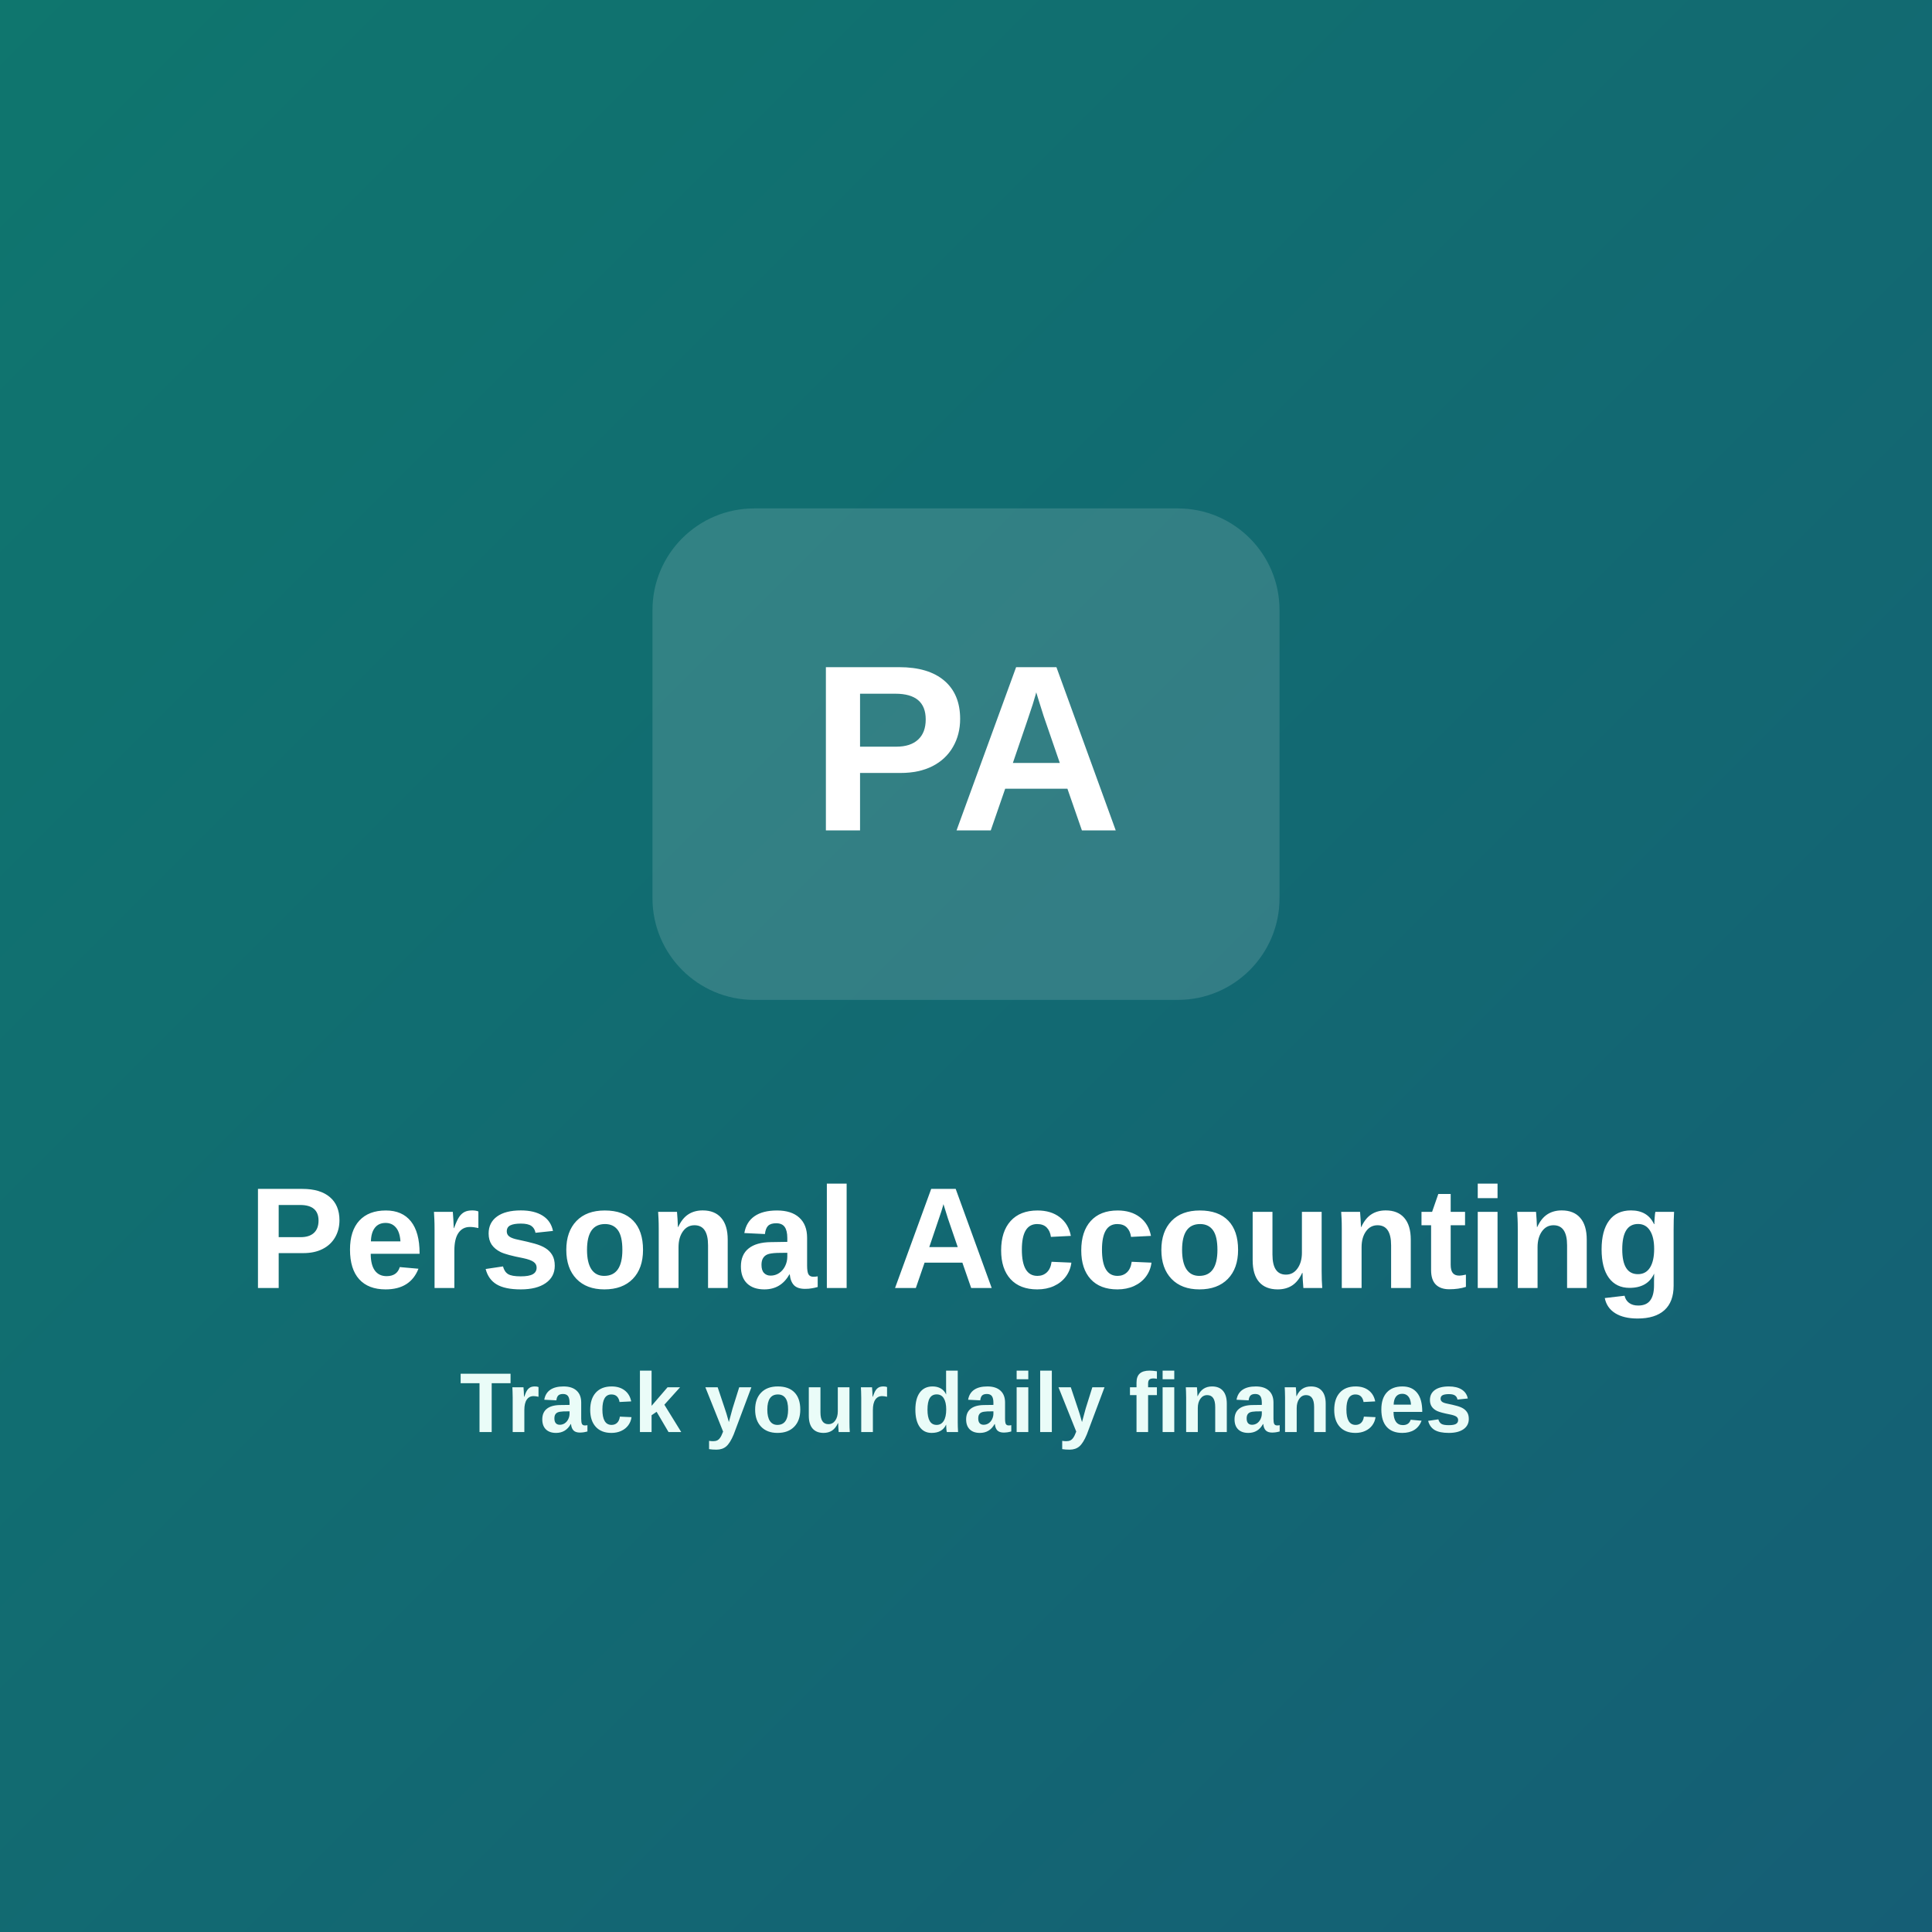
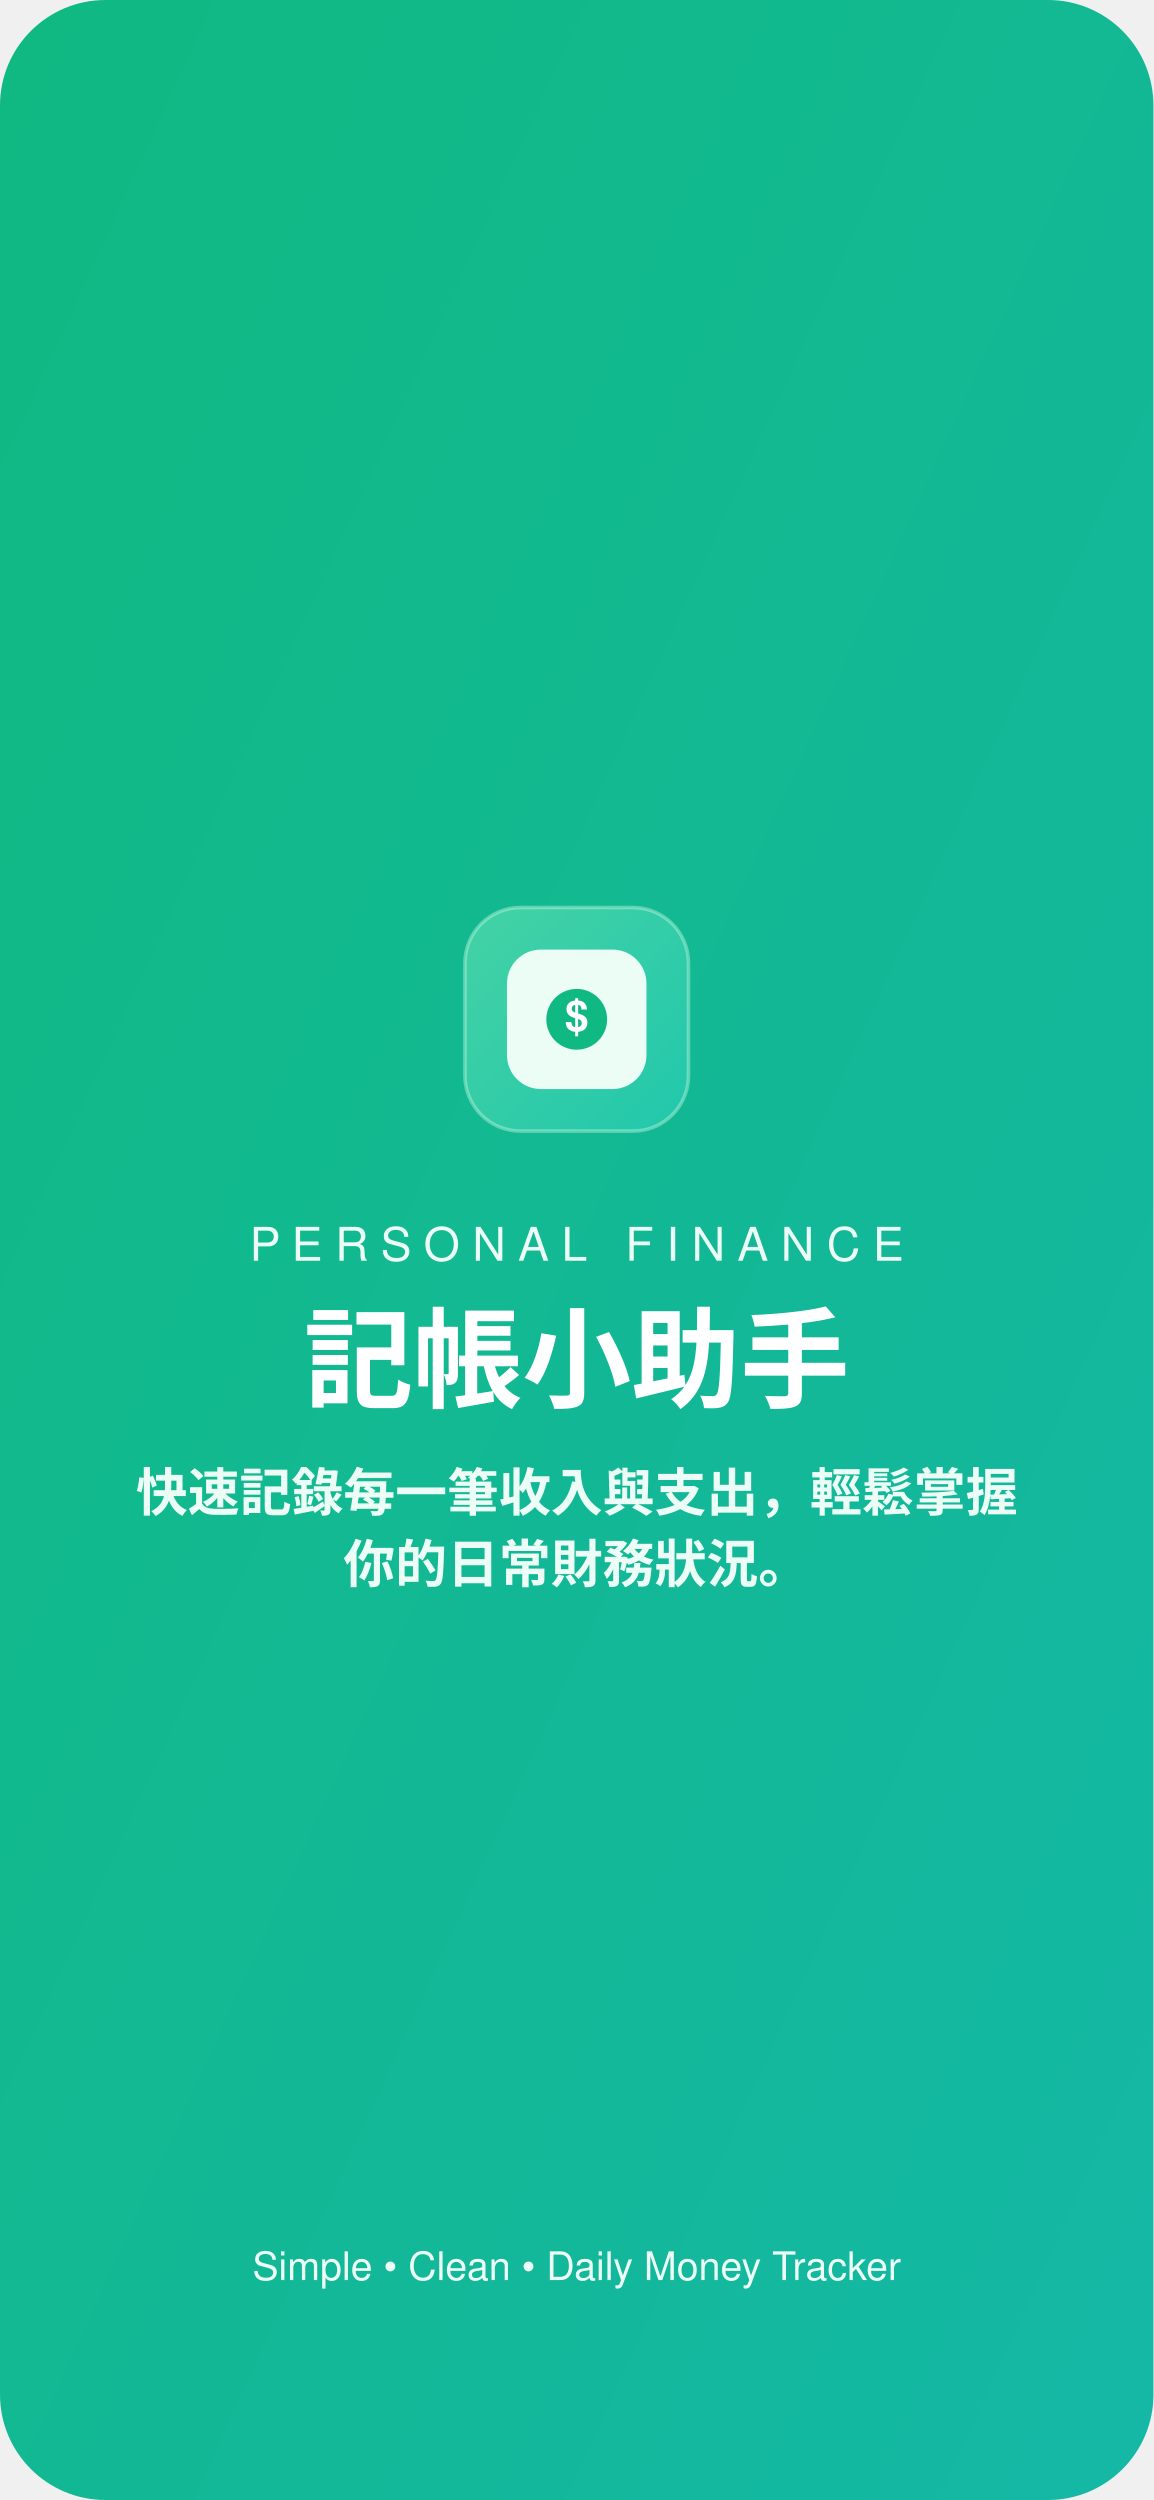
- <svg xmlns="http://www.w3.org/2000/svg" width="456" height="456" viewBox="0 0 456 456" version="1.1">
+ <svg xmlns="http://www.w3.org/2000/svg" width="1290" height="2796" viewBox="0 0 1290 2796" version="1.1">
  <defs>
    <linearGradient id="bg" x1="0%" y1="0%" x2="100%" y2="100%">
-       <stop offset="0%" stop-color="#0F766E" />
-       <stop offset="100%" stop-color="#155E75" />
+       <stop offset="0%" stop-color="#10B981" />
+       <stop offset="100%" stop-color="#14B8A6" />
+     </linearGradient>
+     <linearGradient id="badge" x1="0%" y1="0%" x2="100%" y2="100%">
+       <stop offset="0%" stop-color="#6EE7B7" stop-opacity="0.55" />
+       <stop offset="100%" stop-color="#2DD4BF" stop-opacity="0.55" />
    </linearGradient>
  </defs>
-   <rect x="0" y="0" width="456" height="456" fill="url(#bg)" />
-   <rect x="154" y="120" width="148" height="116" rx="24" fill="#FFFFFF" fill-opacity="0.14" />
-   <text x="228" y="196" text-anchor="middle" font-family="Arial, Helvetica, sans-serif" font-size="56" font-weight="700" fill="#FFFFFF">PA</text>
-   <text x="228" y="304" text-anchor="middle" font-family="Arial, Helvetica, sans-serif" font-size="34" font-weight="700" fill="#FFFFFF">Personal Accounting</text>
-   <text x="228" y="338" text-anchor="middle" font-family="Arial, Helvetica, sans-serif" font-size="20" font-weight="600" fill="#EAFCF8">Track your daily finances</text>
+   <rect x="0" y="0" width="1290" height="2796" rx="118" fill="url(#bg)" />
+   <g transform="translate(645, 1140)">
+     <rect x="-125" y="-125" width="250" height="250" rx="62" fill="url(#badge)" stroke="#D1FAE5" stroke-opacity="0.4" stroke-width="4" />
+     <rect x="-78" y="-78" width="156" height="156" rx="38" fill="#ECFDF5" />
+     <circle cx="0" cy="0" r="34" fill="#10B981" />
+     <text x="0" y="13" text-anchor="middle" font-family="Avenir Next, Avenir, Helvetica Neue, Helvetica, Arial, sans-serif" font-size="48" font-weight="700" fill="#FFFFFF">$</text>
+   </g>
+   <text x="645" y="1410" text-anchor="middle" font-family="Avenir Next, Avenir, Helvetica Neue, Helvetica, Arial, sans-serif" font-size="52" letter-spacing="14" fill="#ECFDF5">PERSONAL FINANCE</text>
+   <text x="645" y="1565" text-anchor="middle" font-family="PingFang TC, Noto Sans TC, Microsoft JhengHei, sans-serif" font-size="122" font-weight="700" fill="#FFFFFF">記帳小助手</text>
+   <text x="645" y="1690" text-anchor="middle" font-family="PingFang TC, Noto Sans TC, Microsoft JhengHei, sans-serif" font-size="58" font-weight="600" fill="#ECFDF5">快速記錄每一筆收入與支出，輕鬆掌握</text>
+   <text x="645" y="1770" text-anchor="middle" font-family="PingFang TC, Noto Sans TC, Microsoft JhengHei, sans-serif" font-size="58" font-weight="600" fill="#ECFDF5">你的日常財務狀況。</text>
+   <text x="645" y="2550" text-anchor="middle" font-family="Avenir Next, Avenir, Helvetica Neue, Helvetica, Arial, sans-serif" font-size="44" fill="#ECFDF5">Simple • Clean • Daily Money Tracker</text>
</svg>
